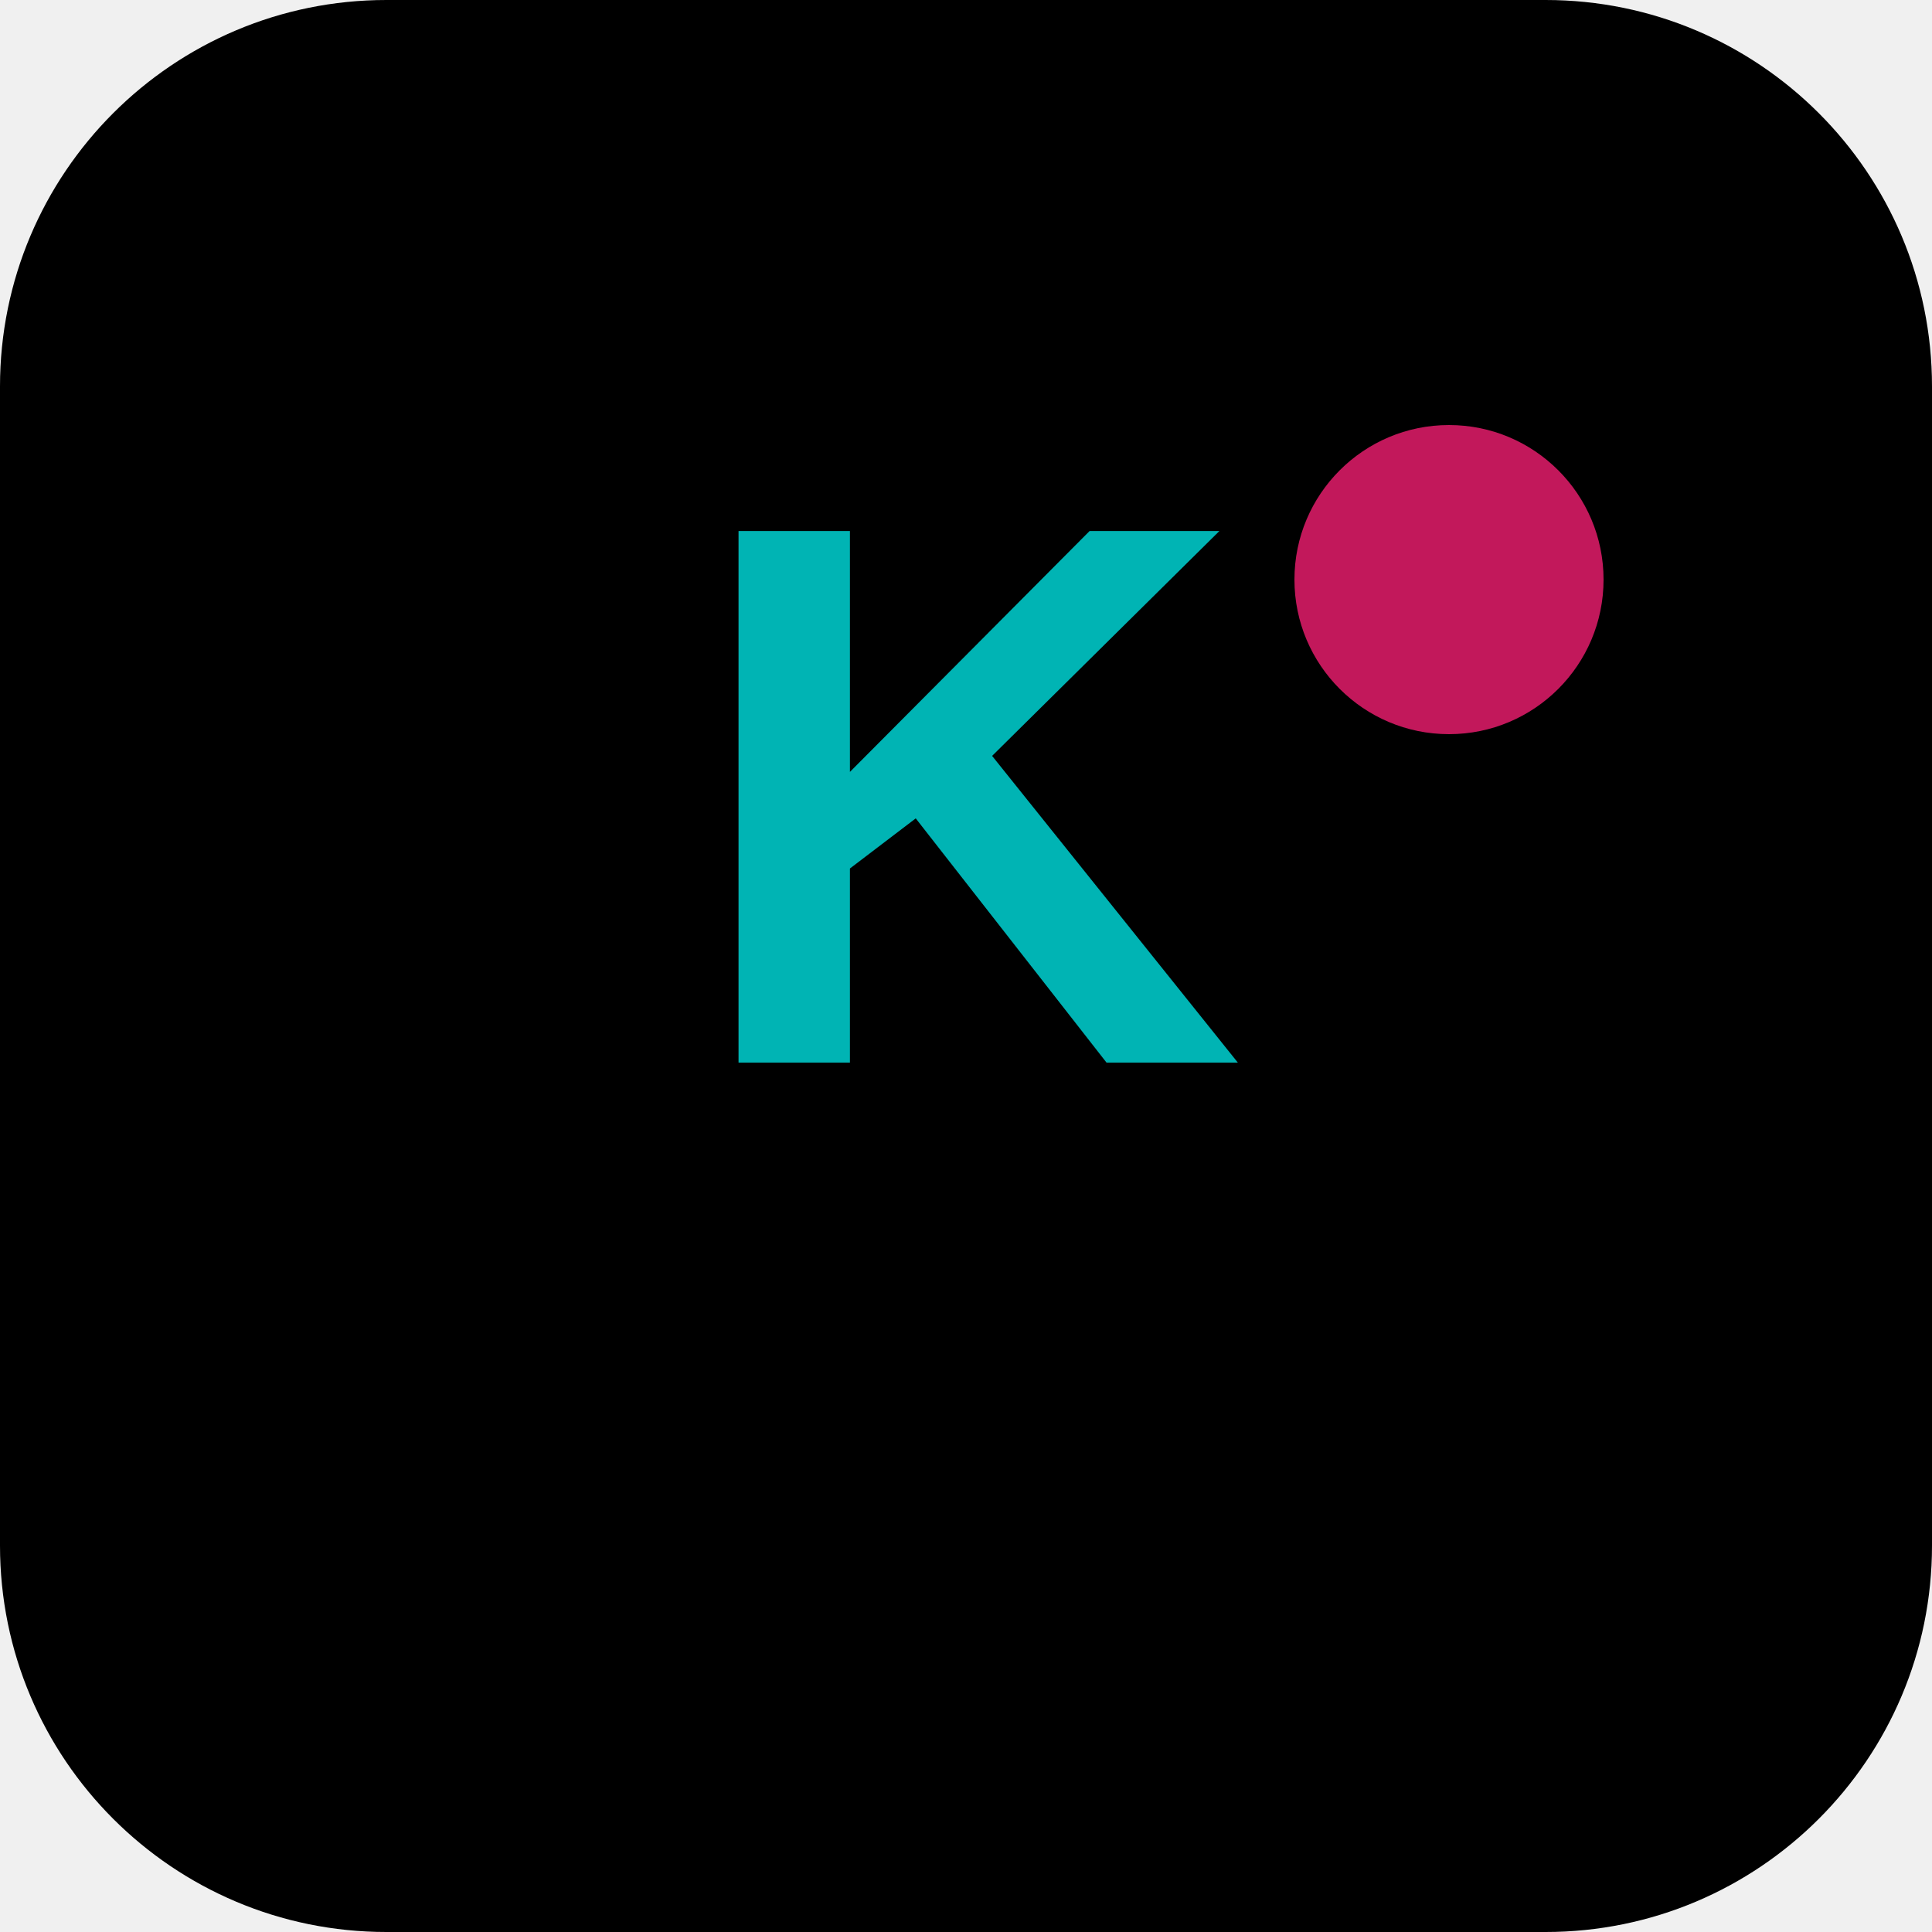
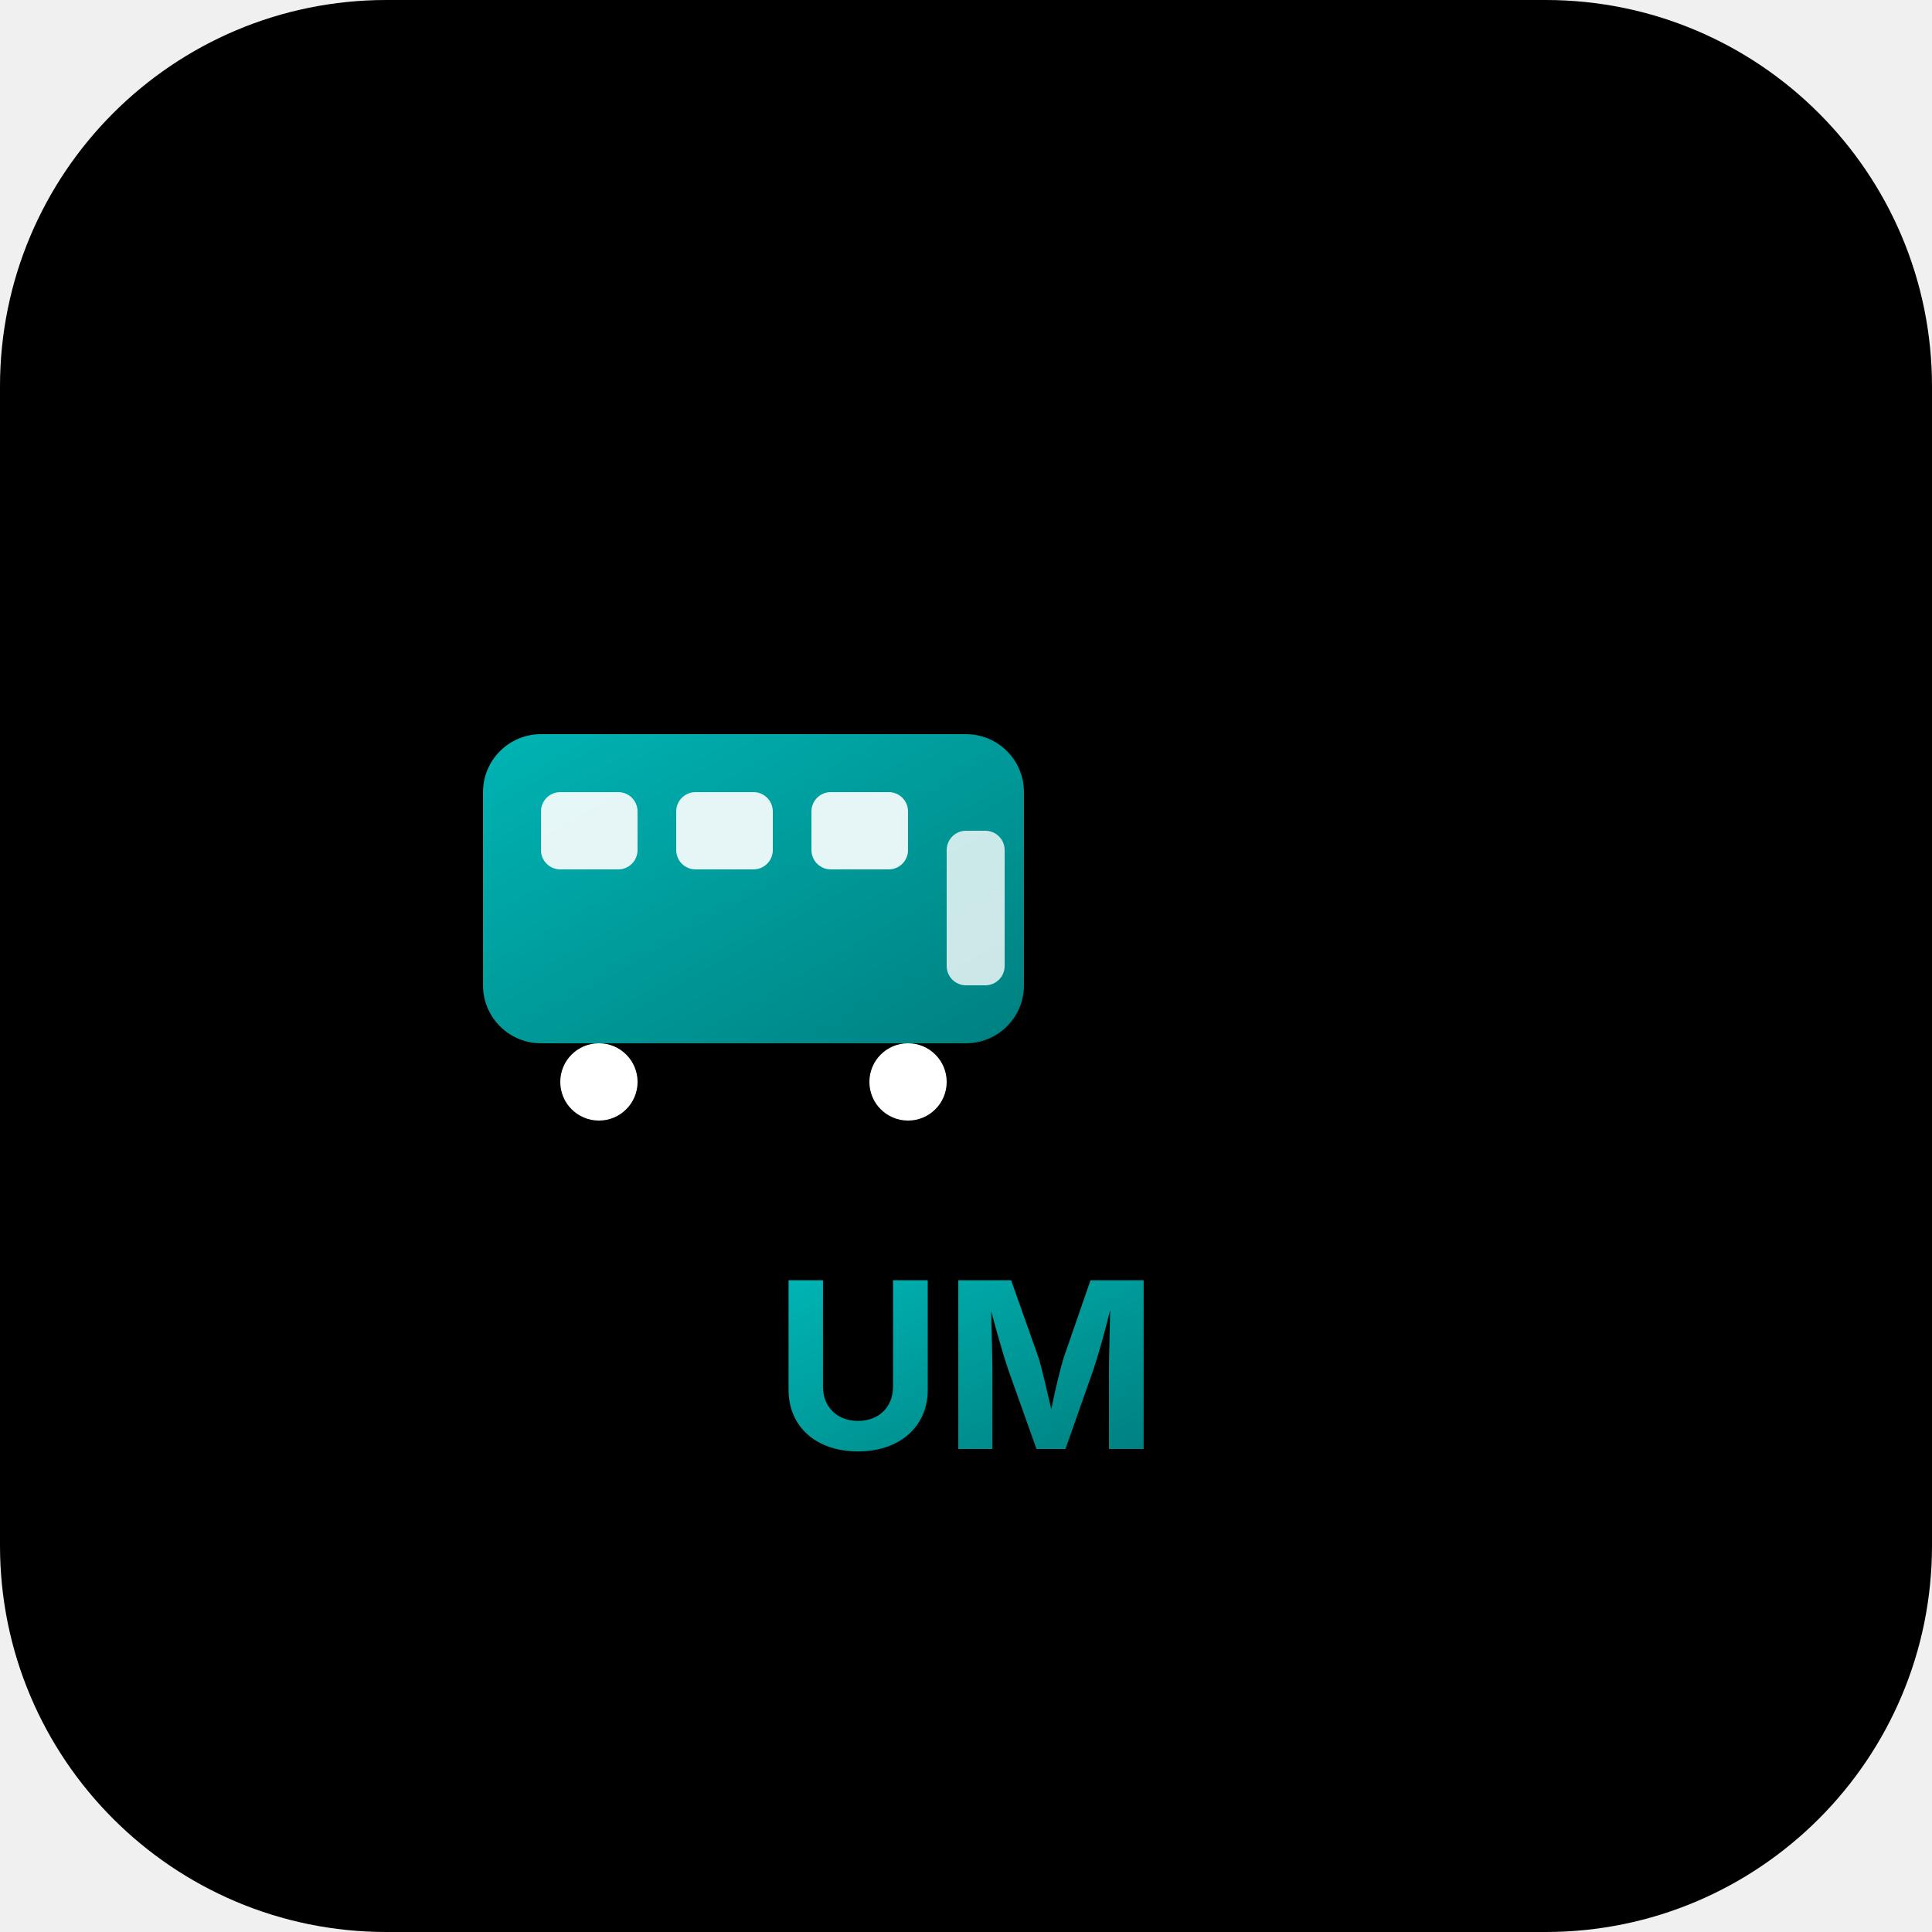
<svg xmlns="http://www.w3.org/2000/svg" viewBox="0 0 100 100">
+   <defs>
+     <linearGradient id="faviconGradient" x1="0%" y1="0%" x2="100%" y2="100%">
+       <stop offset="0%" style="stop-color:#00B4B4;stop-opacity:1" />
+       <stop offset="100%" style="stop-color:#008080;stop-opacity:1" />
+     </linearGradient>
+   </defs>
  <rect width="100" height="100" rx="20" fill="#000000" />
-   <text x="50" y="55" font-family="Arial" font-size="40" font-weight="bold" fill="#00B4B4" text-anchor="middle">K</text>
-   <circle cx="75" cy="30" r="8" fill="#C2185B" />
+   <g transform="translate(25, 30)">
+     <rect x="0" y="8" width="28" height="16" rx="3" fill="url(#faviconGradient)" />
+     <rect x="3" y="11" width="5" height="4" rx="1" fill="#ffffff" opacity="0.9" />
+     <rect x="10" y="11" width="5" height="4" rx="1" fill="#ffffff" opacity="0.9" />
+     <rect x="17" y="11" width="5" height="4" rx="1" fill="#ffffff" opacity="0.9" />
+     <circle cx="6" cy="26" r="2" fill="#ffffff" />
+     <circle cx="22" cy="26" r="2" fill="#ffffff" />
+     <rect x="24" y="13" width="3" height="8" rx="1" fill="#ffffff" opacity="0.8" />
+   </g>
+   <text x="50" y="75" font-family="Inter, -apple-system, BlinkMacSystemFont, 'Segoe UI', sans-serif" font-size="12" font-weight="700" fill="url(#faviconGradient)" text-anchor="middle">UM</text>
</svg>
